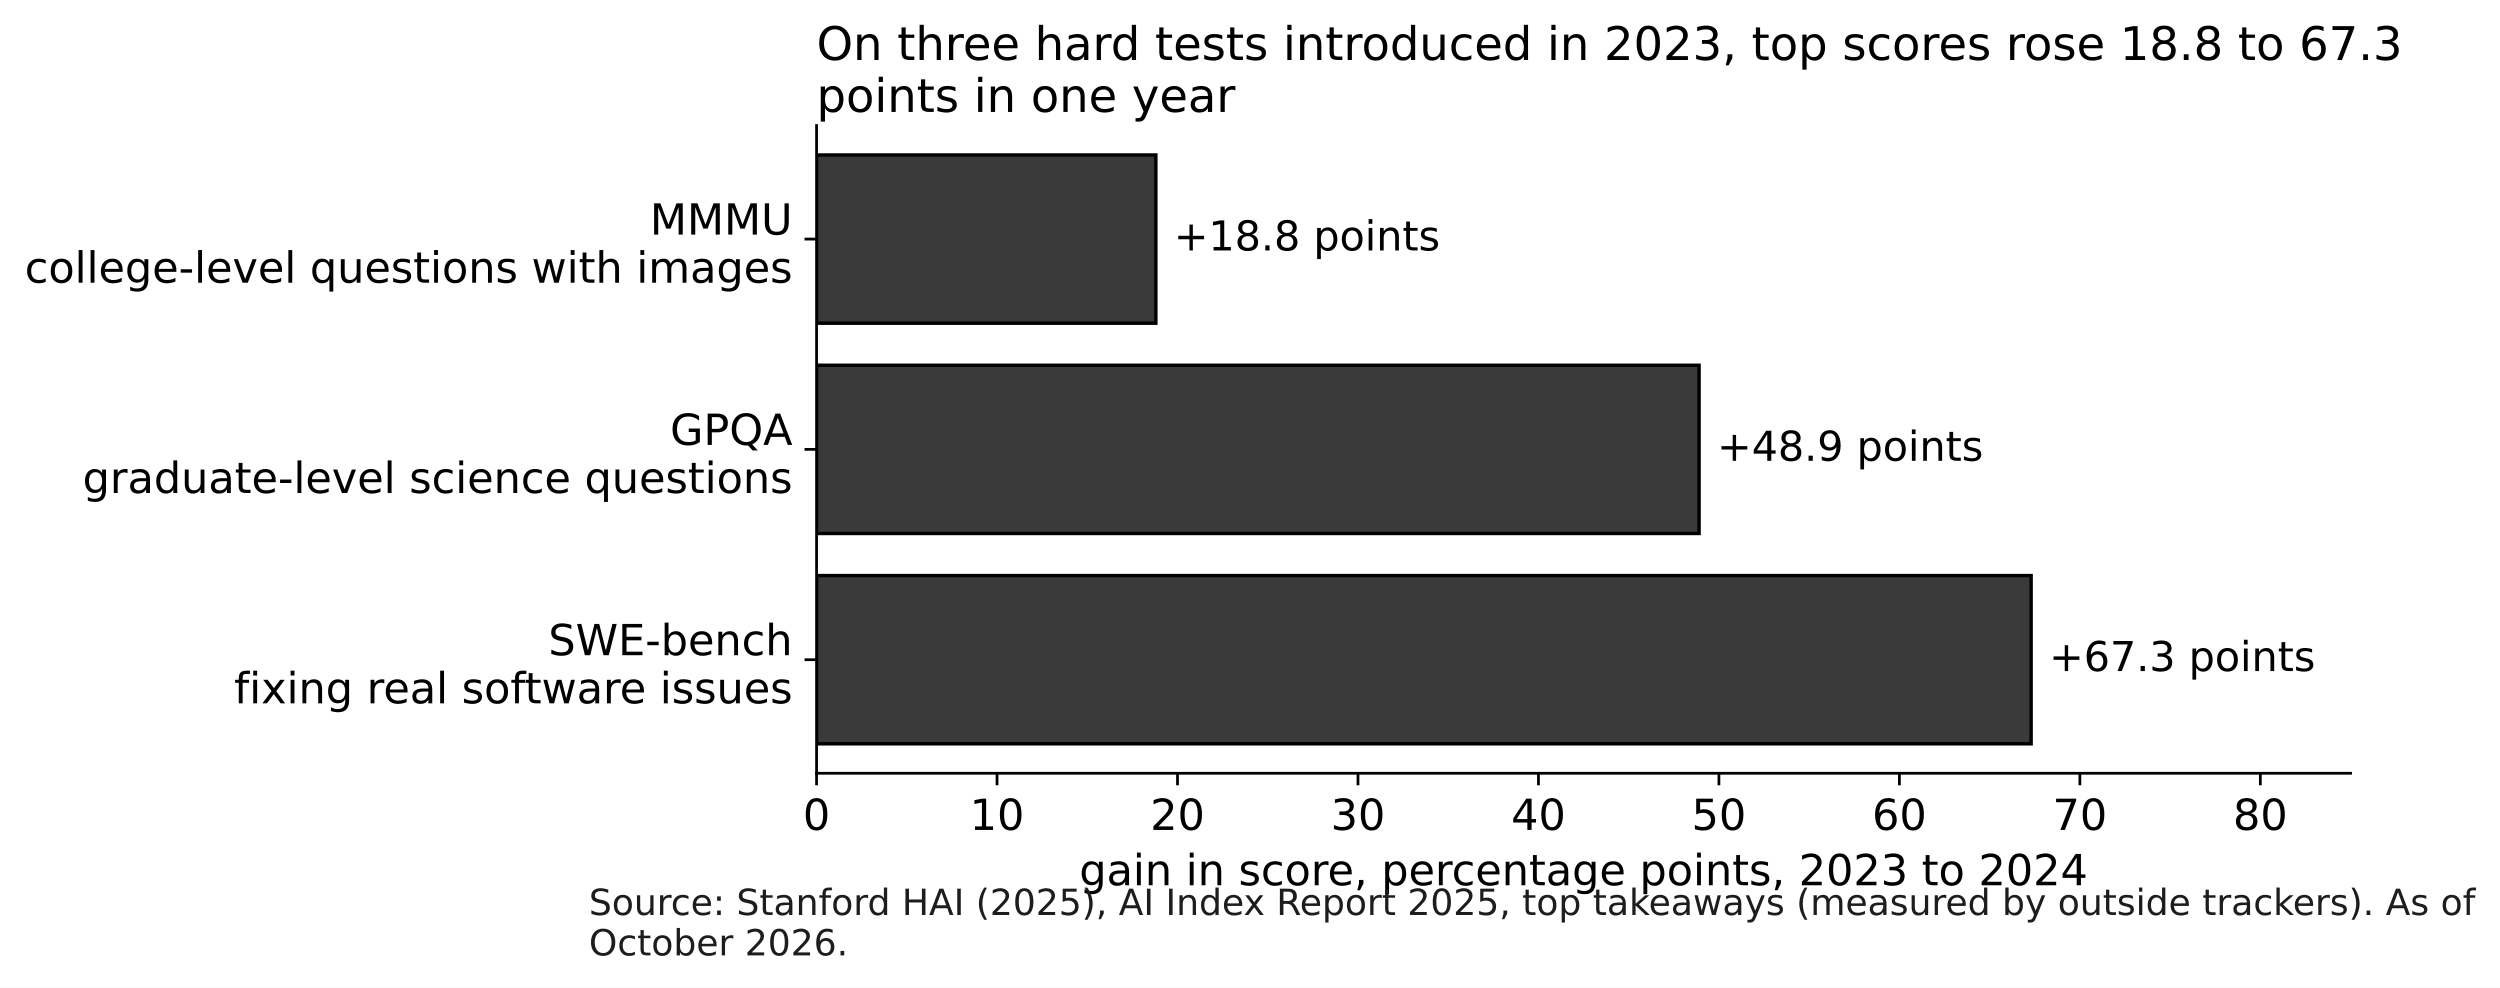
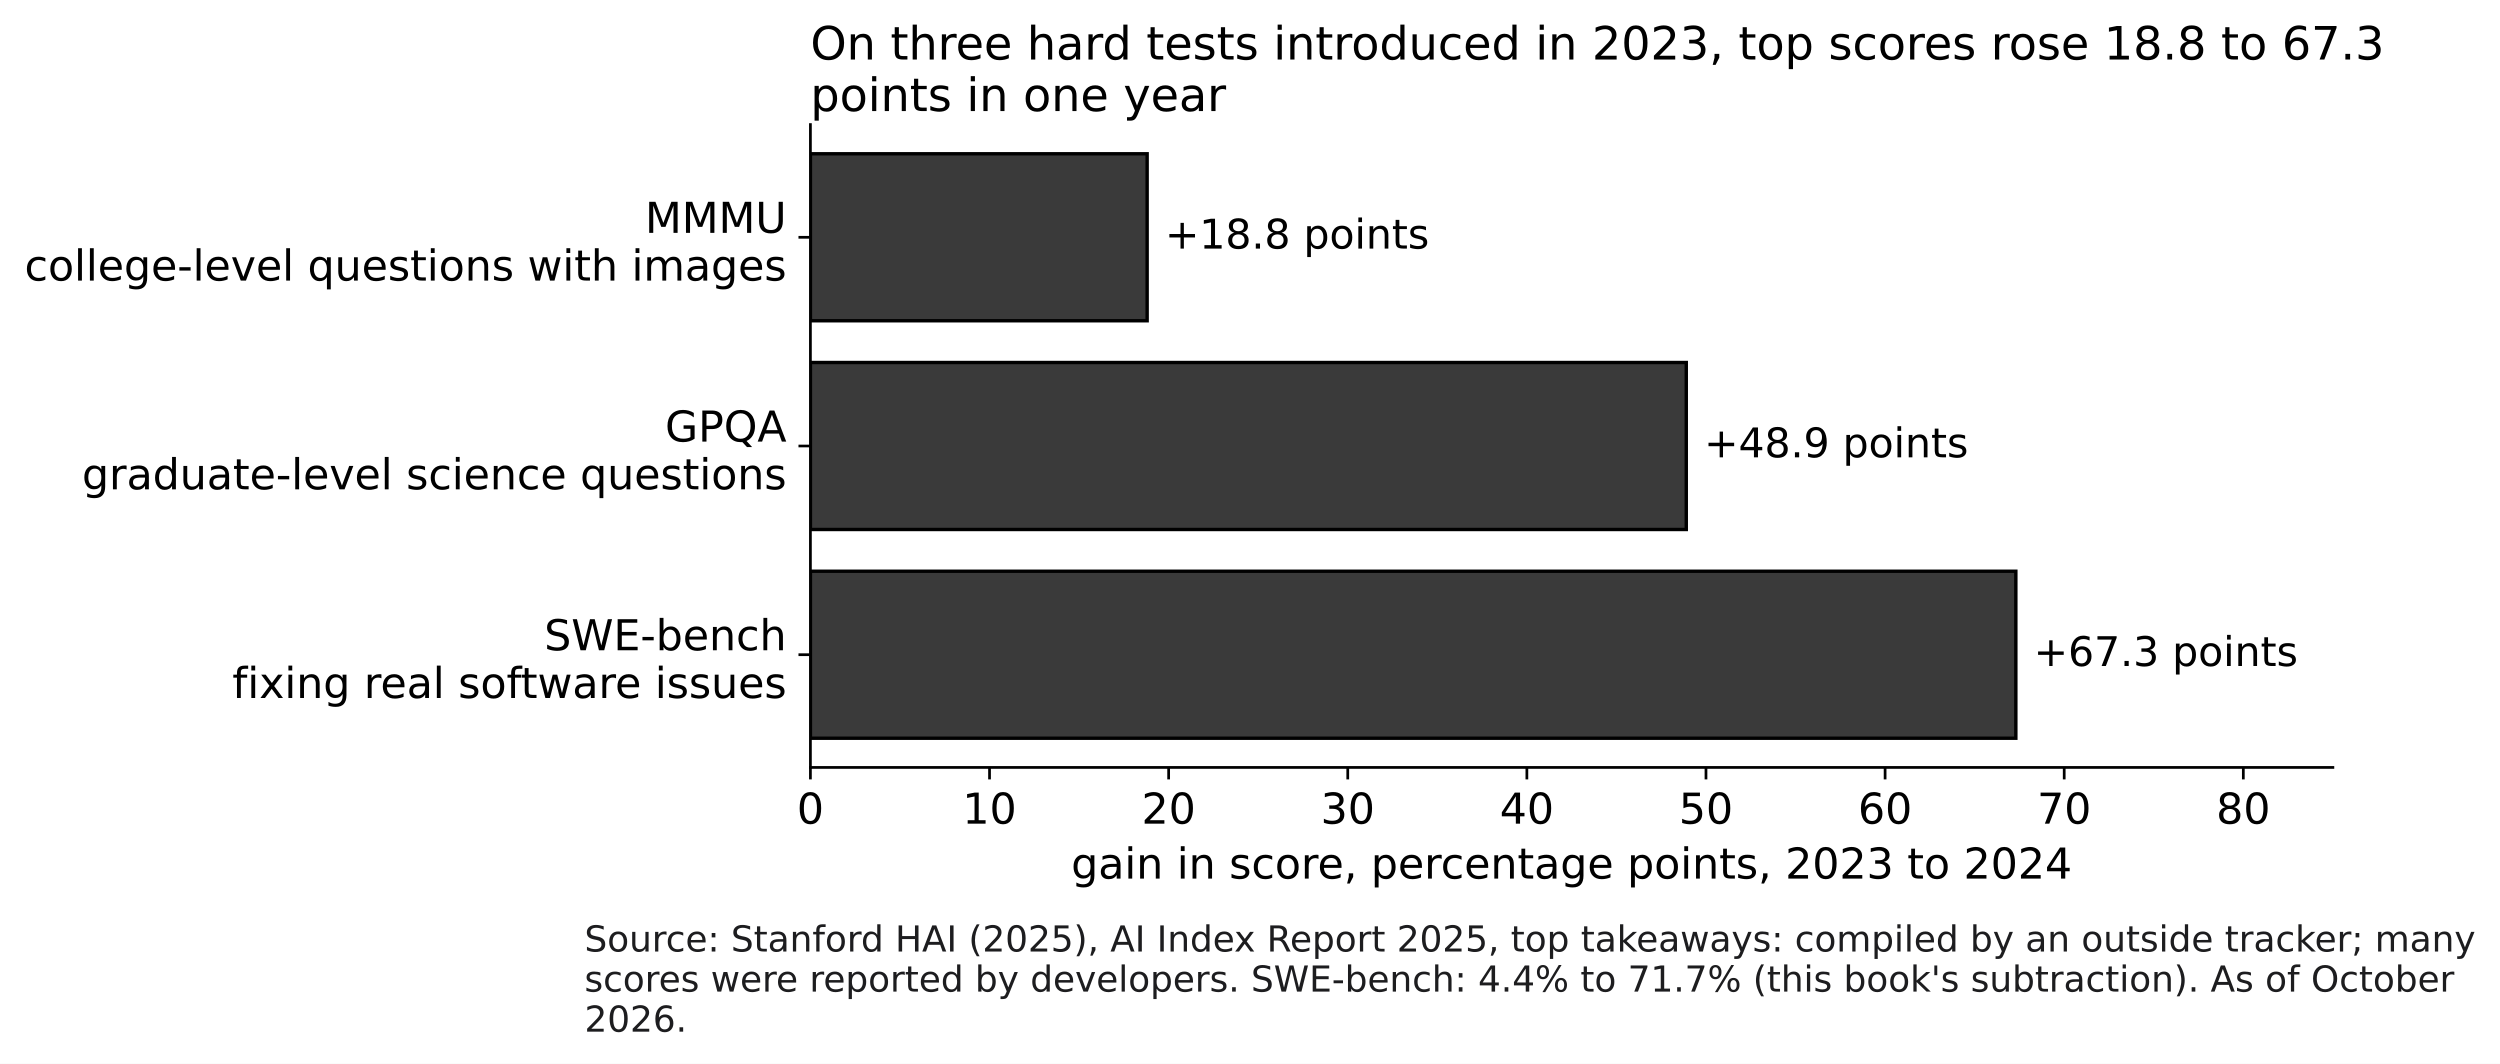
- <svg xmlns="http://www.w3.org/2000/svg" xmlns:xlink="http://www.w3.org/1999/xlink" width="727.502pt" height="287.407pt" viewBox="0 0 727.502 287.407" version="1.1">
+ <svg xmlns="http://www.w3.org/2000/svg" xmlns:xlink="http://www.w3.org/1999/xlink" width="733.021pt" height="311.887pt" viewBox="0 0 733.021 311.887" version="1.1">
  <defs>
    <style type="text/css">*{stroke-linejoin: round; stroke-linecap: butt}</style>
  </defs>
  <g id="figure_1">
    <g id="patch_1">
-       <path d="M 0 287.407  L 727.502 287.407  L 727.502 0  L 0 0  z " style="fill: #ffffff" />
+       <path d="M 0 311.887  L 733.021 311.887  L 733.021 -0  L 0 -0  z " style="fill: #ffffff" />
    </g>
    <g id="axes_1">
      <g id="patch_2">
        <path d="M 237.62 225.019  L 684.02 225.019  L 684.02 36.523  L 237.62 36.523  z " style="fill: #ffffff" />
      </g>
      <g id="patch_3">
-         <path d="M 237.62 45.091  L 336.353 45.091  L 336.353 94.051  L 237.62 94.051  z " clip-path="url(#p27201c2f89)" style="fill: #3a3a3a; stroke: #000000; stroke-linejoin: miter" />
+         <path d="M 237.62 45.091  L 336.353 45.091  L 336.353 94.051  L 237.62 94.051  z " clip-path="url(#p1450ca31be)" style="fill: #3a3a3a; stroke: #000000; stroke-linejoin: miter" />
      </g>
      <g id="patch_4">
-         <path d="M 237.62 106.291  L 494.431 106.291  L 494.431 155.251  L 237.62 155.251  z " clip-path="url(#p27201c2f89)" style="fill: #3a3a3a; stroke: #000000; stroke-linejoin: miter" />
+         <path d="M 237.62 106.291  L 494.431 106.291  L 494.431 155.251  L 237.62 155.251  z " clip-path="url(#p1450ca31be)" style="fill: #3a3a3a; stroke: #000000; stroke-linejoin: miter" />
      </g>
      <g id="patch_5">
-         <path d="M 237.62 167.491  L 591.064 167.491  L 591.064 216.451  L 237.62 216.451  z " clip-path="url(#p27201c2f89)" style="fill: #3a3a3a; stroke: #000000; stroke-linejoin: miter" />
+         <path d="M 237.62 167.491  L 591.064 167.491  L 591.064 216.451  L 237.62 216.451  z " clip-path="url(#p1450ca31be)" style="fill: #3a3a3a; stroke: #000000; stroke-linejoin: miter" />
      </g>
      <g id="matplotlib.axis_1">
        <g id="xtick_1">
          <g id="line2d_1">
            <defs>
              <path id="macf88622d7" d="M 0 0  L 0 3.5  " style="stroke: #000000; stroke-width: 0.8" />
            </defs>
            <g>
              <use xlink:href="#macf88622d7" x="237.62" y="225.019" style="stroke: #000000; stroke-width: 0.8" />
            </g>
          </g>
          <g id="text_1">
            <text style="font: 12.5px 'DejaVu Sans', 'Bitstream Vera Sans', 'Computer Modern Sans Serif', 'Lucida Grande', 'Verdana', 'Geneva', 'Lucid', 'Arial', 'Helvetica', 'Avant Garde', sans-serif; text-anchor: middle" x="237.62" y="241.517" transform="rotate(-0 237.6199 241.5174)">0</text>
          </g>
        </g>
        <g id="xtick_2">
          <g id="line2d_2">
            <g>
              <use xlink:href="#macf88622d7" x="290.138" y="225.019" style="stroke: #000000; stroke-width: 0.8" />
            </g>
          </g>
          <g id="text_2">
            <text style="font: 12.5px 'DejaVu Sans', 'Bitstream Vera Sans', 'Computer Modern Sans Serif', 'Lucida Grande', 'Verdana', 'Geneva', 'Lucid', 'Arial', 'Helvetica', 'Avant Garde', sans-serif; text-anchor: middle" x="290.138" y="241.517" transform="rotate(-0 290.1376 241.5174)">10</text>
          </g>
        </g>
        <g id="xtick_3">
          <g id="line2d_3">
            <g>
              <use xlink:href="#macf88622d7" x="342.655" y="225.019" style="stroke: #000000; stroke-width: 0.8" />
            </g>
          </g>
          <g id="text_3">
            <text style="font: 12.5px 'DejaVu Sans', 'Bitstream Vera Sans', 'Computer Modern Sans Serif', 'Lucida Grande', 'Verdana', 'Geneva', 'Lucid', 'Arial', 'Helvetica', 'Avant Garde', sans-serif; text-anchor: middle" x="342.655" y="241.517" transform="rotate(-0 342.6552 241.5174)">20</text>
          </g>
        </g>
        <g id="xtick_4">
          <g id="line2d_4">
            <g>
              <use xlink:href="#macf88622d7" x="395.173" y="225.019" style="stroke: #000000; stroke-width: 0.8" />
            </g>
          </g>
          <g id="text_4">
            <text style="font: 12.5px 'DejaVu Sans', 'Bitstream Vera Sans', 'Computer Modern Sans Serif', 'Lucida Grande', 'Verdana', 'Geneva', 'Lucid', 'Arial', 'Helvetica', 'Avant Garde', sans-serif; text-anchor: middle" x="395.173" y="241.517" transform="rotate(-0 395.1729 241.5174)">30</text>
          </g>
        </g>
        <g id="xtick_5">
          <g id="line2d_5">
            <g>
              <use xlink:href="#macf88622d7" x="447.691" y="225.019" style="stroke: #000000; stroke-width: 0.8" />
            </g>
          </g>
          <g id="text_5">
            <text style="font: 12.5px 'DejaVu Sans', 'Bitstream Vera Sans', 'Computer Modern Sans Serif', 'Lucida Grande', 'Verdana', 'Geneva', 'Lucid', 'Arial', 'Helvetica', 'Avant Garde', sans-serif; text-anchor: middle" x="447.691" y="241.517" transform="rotate(-0 447.6905 241.5174)">40</text>
          </g>
        </g>
        <g id="xtick_6">
          <g id="line2d_6">
            <g>
              <use xlink:href="#macf88622d7" x="500.208" y="225.019" style="stroke: #000000; stroke-width: 0.8" />
            </g>
          </g>
          <g id="text_6">
            <text style="font: 12.5px 'DejaVu Sans', 'Bitstream Vera Sans', 'Computer Modern Sans Serif', 'Lucida Grande', 'Verdana', 'Geneva', 'Lucid', 'Arial', 'Helvetica', 'Avant Garde', sans-serif; text-anchor: middle" x="500.208" y="241.517" transform="rotate(-0 500.2082 241.5174)">50</text>
          </g>
        </g>
        <g id="xtick_7">
          <g id="line2d_7">
            <g>
              <use xlink:href="#macf88622d7" x="552.726" y="225.019" style="stroke: #000000; stroke-width: 0.8" />
            </g>
          </g>
          <g id="text_7">
            <text style="font: 12.5px 'DejaVu Sans', 'Bitstream Vera Sans', 'Computer Modern Sans Serif', 'Lucida Grande', 'Verdana', 'Geneva', 'Lucid', 'Arial', 'Helvetica', 'Avant Garde', sans-serif; text-anchor: middle" x="552.726" y="241.517" transform="rotate(-0 552.7258 241.5174)">60</text>
          </g>
        </g>
        <g id="xtick_8">
          <g id="line2d_8">
            <g>
              <use xlink:href="#macf88622d7" x="605.243" y="225.019" style="stroke: #000000; stroke-width: 0.8" />
            </g>
          </g>
          <g id="text_8">
            <text style="font: 12.5px 'DejaVu Sans', 'Bitstream Vera Sans', 'Computer Modern Sans Serif', 'Lucida Grande', 'Verdana', 'Geneva', 'Lucid', 'Arial', 'Helvetica', 'Avant Garde', sans-serif; text-anchor: middle" x="605.243" y="241.517" transform="rotate(-0 605.2435 241.5174)">70</text>
          </g>
        </g>
        <g id="xtick_9">
          <g id="line2d_9">
            <g>
              <use xlink:href="#macf88622d7" x="657.761" y="225.019" style="stroke: #000000; stroke-width: 0.8" />
            </g>
          </g>
          <g id="text_9">
            <text style="font: 12.5px 'DejaVu Sans', 'Bitstream Vera Sans', 'Computer Modern Sans Serif', 'Lucida Grande', 'Verdana', 'Geneva', 'Lucid', 'Arial', 'Helvetica', 'Avant Garde', sans-serif; text-anchor: middle" x="657.761" y="241.517" transform="rotate(-0 657.7611 241.5174)">80</text>
          </g>
        </g>
        <g id="text_10">
          <text style="font: 12.5px 'DejaVu Sans', 'Bitstream Vera Sans', 'Computer Modern Sans Serif', 'Lucida Grande', 'Verdana', 'Geneva', 'Lucid', 'Arial', 'Helvetica', 'Avant Garde', sans-serif; text-anchor: middle" x="460.82" y="257.615" transform="rotate(-0 460.8199 257.6151)">gain in score, percentage points, 2023 to 2024</text>
        </g>
      </g>
      <g id="matplotlib.axis_2">
        <g id="ytick_1">
          <g id="line2d_10">
            <defs>
              <path id="m16c6811a0e" d="M 0 0  L -3.5 0  " style="stroke: #000000; stroke-width: 0.8" />
            </defs>
            <g>
              <use xlink:href="#m16c6811a0e" x="237.62" y="69.571" style="stroke: #000000; stroke-width: 0.8" />
            </g>
          </g>
          <g id="text_11">
            <text style="font: 12.5px 'DejaVu Sans', 'Bitstream Vera Sans', 'Computer Modern Sans Serif', 'Lucida Grande', 'Verdana', 'Geneva', 'Lucid', 'Arial', 'Helvetica', 'Avant Garde', sans-serif" transform="translate(189.116 68.27156)">MMMU</text>
            <text style="font: 12.5px 'DejaVu Sans', 'Bitstream Vera Sans', 'Computer Modern Sans Serif', 'Lucida Grande', 'Verdana', 'Geneva', 'Lucid', 'Arial', 'Helvetica', 'Avant Garde', sans-serif" transform="translate(7.2 82.26882)">college-level questions with images</text>
          </g>
        </g>
        <g id="ytick_2">
          <g id="line2d_11">
            <g>
              <use xlink:href="#m16c6811a0e" x="237.62" y="130.771" style="stroke: #000000; stroke-width: 0.8" />
            </g>
          </g>
          <g id="text_12">
            <text style="font: 12.5px 'DejaVu Sans', 'Bitstream Vera Sans', 'Computer Modern Sans Serif', 'Lucida Grande', 'Verdana', 'Geneva', 'Lucid', 'Arial', 'Helvetica', 'Avant Garde', sans-serif" transform="translate(195.0066 129.4716)">GPQA</text>
            <text style="font: 12.5px 'DejaVu Sans', 'Bitstream Vera Sans', 'Computer Modern Sans Serif', 'Lucida Grande', 'Verdana', 'Geneva', 'Lucid', 'Arial', 'Helvetica', 'Avant Garde', sans-serif" transform="translate(24.04375 143.4688)">graduate-level science questions</text>
          </g>
        </g>
        <g id="ytick_3">
          <g id="line2d_12">
            <g>
              <use xlink:href="#m16c6811a0e" x="237.62" y="191.971" style="stroke: #000000; stroke-width: 0.8" />
            </g>
          </g>
          <g id="text_13">
            <text style="font: 12.5px 'DejaVu Sans', 'Bitstream Vera Sans', 'Computer Modern Sans Serif', 'Lucida Grande', 'Verdana', 'Geneva', 'Lucid', 'Arial', 'Helvetica', 'Avant Garde', sans-serif" transform="translate(159.573 190.6716)">SWE-bench</text>
            <text style="font: 12.5px 'DejaVu Sans', 'Bitstream Vera Sans', 'Computer Modern Sans Serif', 'Lucida Grande', 'Verdana', 'Geneva', 'Lucid', 'Arial', 'Helvetica', 'Avant Garde', sans-serif" transform="translate(68.12383 204.6688)">fixing real software issues</text>
          </g>
        </g>
      </g>
      <g id="patch_6">
        <path d="M 237.62 225.019  L 237.62 36.523  " style="fill: none; stroke: #000000; stroke-width: 0.8; stroke-linejoin: miter; stroke-linecap: square" />
      </g>
      <g id="patch_7">
        <path d="M 237.62 225.019  L 684.02 225.019  " style="fill: none; stroke: #000000; stroke-width: 0.8; stroke-linejoin: miter; stroke-linecap: square" />
      </g>
      <g id="text_14">
        <text style="font: 12px 'DejaVu Sans', 'Bitstream Vera Sans', 'Computer Modern Sans Serif', 'Lucida Grande', 'Verdana', 'Geneva', 'Lucid', 'Arial', 'Helvetica', 'Avant Garde', sans-serif; text-anchor: start" x="341.605" y="72.883" transform="rotate(-0 341.6049 72.88261)">+18.8 points</text>
      </g>
      <g id="text_15">
        <text style="font: 12px 'DejaVu Sans', 'Bitstream Vera Sans', 'Computer Modern Sans Serif', 'Lucida Grande', 'Verdana', 'Geneva', 'Lucid', 'Arial', 'Helvetica', 'Avant Garde', sans-serif; text-anchor: start" x="499.683" y="134.083" transform="rotate(-0 499.683 134.0826)">+48.9 points</text>
      </g>
      <g id="text_16">
        <text style="font: 12px 'DejaVu Sans', 'Bitstream Vera Sans', 'Computer Modern Sans Serif', 'Lucida Grande', 'Verdana', 'Geneva', 'Lucid', 'Arial', 'Helvetica', 'Avant Garde', sans-serif; text-anchor: start" x="596.315" y="195.283" transform="rotate(-0 596.3155 195.2826)">+67.3 points</text>
      </g>
      <g id="text_17">
        <text style="font: 13.5px 'DejaVu Sans', 'Bitstream Vera Sans', 'Computer Modern Sans Serif', 'Lucida Grande', 'Verdana', 'Geneva', 'Lucid', 'Arial', 'Helvetica', 'Avant Garde', sans-serif" transform="translate(237.6199 17.45789)">On three hard tests introduced in 2023, top scores rose 18.8 to 67.3</text>
        <text style="font: 13.5px 'DejaVu Sans', 'Bitstream Vera Sans', 'Computer Modern Sans Serif', 'Lucida Grande', 'Verdana', 'Geneva', 'Lucid', 'Arial', 'Helvetica', 'Avant Garde', sans-serif" transform="translate(237.6199 32.57494)">points in one year</text>
      </g>
    </g>
    <g id="text_18">
-       <text style="fill: #1d1d1f; font: 10.5px 'DejaVu Sans', 'Bitstream Vera Sans', 'Computer Modern Sans Serif', 'Lucida Grande', 'Verdana', 'Geneva', 'Lucid', 'Arial', 'Helvetica', 'Avant Garde', sans-serif" transform="translate(171.3799 266.2653)">Source: Stanford HAI (2025), AI Index Report 2025, top takeaways (measured by outside trackers). As of</text>
-       <text style="fill: #1d1d1f; font: 10.5px 'DejaVu Sans', 'Bitstream Vera Sans', 'Computer Modern Sans Serif', 'Lucida Grande', 'Verdana', 'Geneva', 'Lucid', 'Arial', 'Helvetica', 'Avant Garde', sans-serif" transform="translate(171.3799 278.023)">October 2026.</text>
+       <text style="fill: #1d1d1f; font: 10.5px 'DejaVu Sans', 'Bitstream Vera Sans', 'Computer Modern Sans Serif', 'Lucida Grande', 'Verdana', 'Geneva', 'Lucid', 'Arial', 'Helvetica', 'Avant Garde', sans-serif" transform="translate(171.3799 278.9876)">Source: Stanford HAI (2025), AI Index Report 2025, top takeaways: compiled by an outside tracker; many</text>
+       <text style="fill: #1d1d1f; font: 10.5px 'DejaVu Sans', 'Bitstream Vera Sans', 'Computer Modern Sans Serif', 'Lucida Grande', 'Verdana', 'Geneva', 'Lucid', 'Arial', 'Helvetica', 'Avant Garde', sans-serif" transform="translate(171.3799 290.7453)">scores were reported by developers. SWE-bench: 4.4% to 71.7% (this book's subtraction). As of October</text>
+       <text style="fill: #1d1d1f; font: 10.5px 'DejaVu Sans', 'Bitstream Vera Sans', 'Computer Modern Sans Serif', 'Lucida Grande', 'Verdana', 'Geneva', 'Lucid', 'Arial', 'Helvetica', 'Avant Garde', sans-serif" transform="translate(171.3799 302.503)">2026.</text>
    </g>
  </g>
  <defs>
-     <clipPath id="p27201c2f89">
+     <clipPath id="p1450ca31be">
      <rect x="237.62" y="36.523" width="446.4" height="188.496" />
    </clipPath>
  </defs>
</svg>
